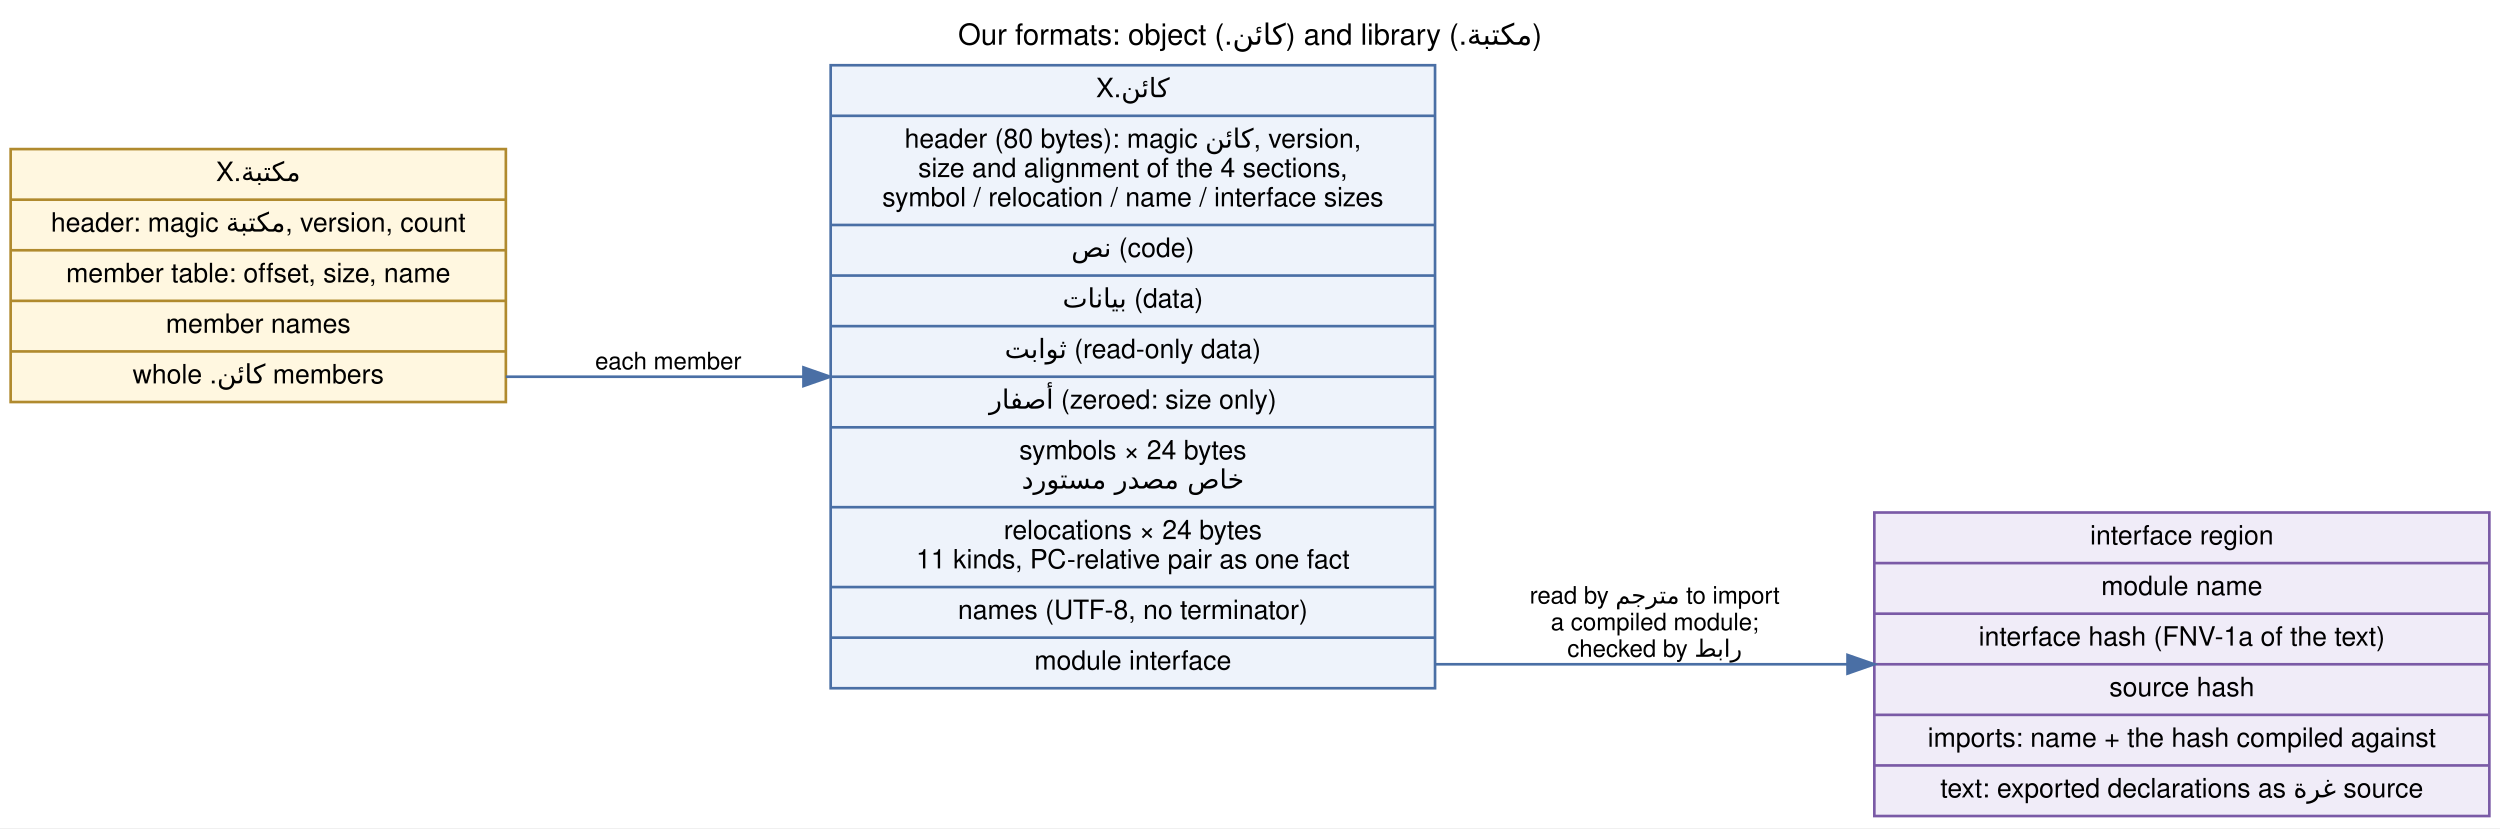
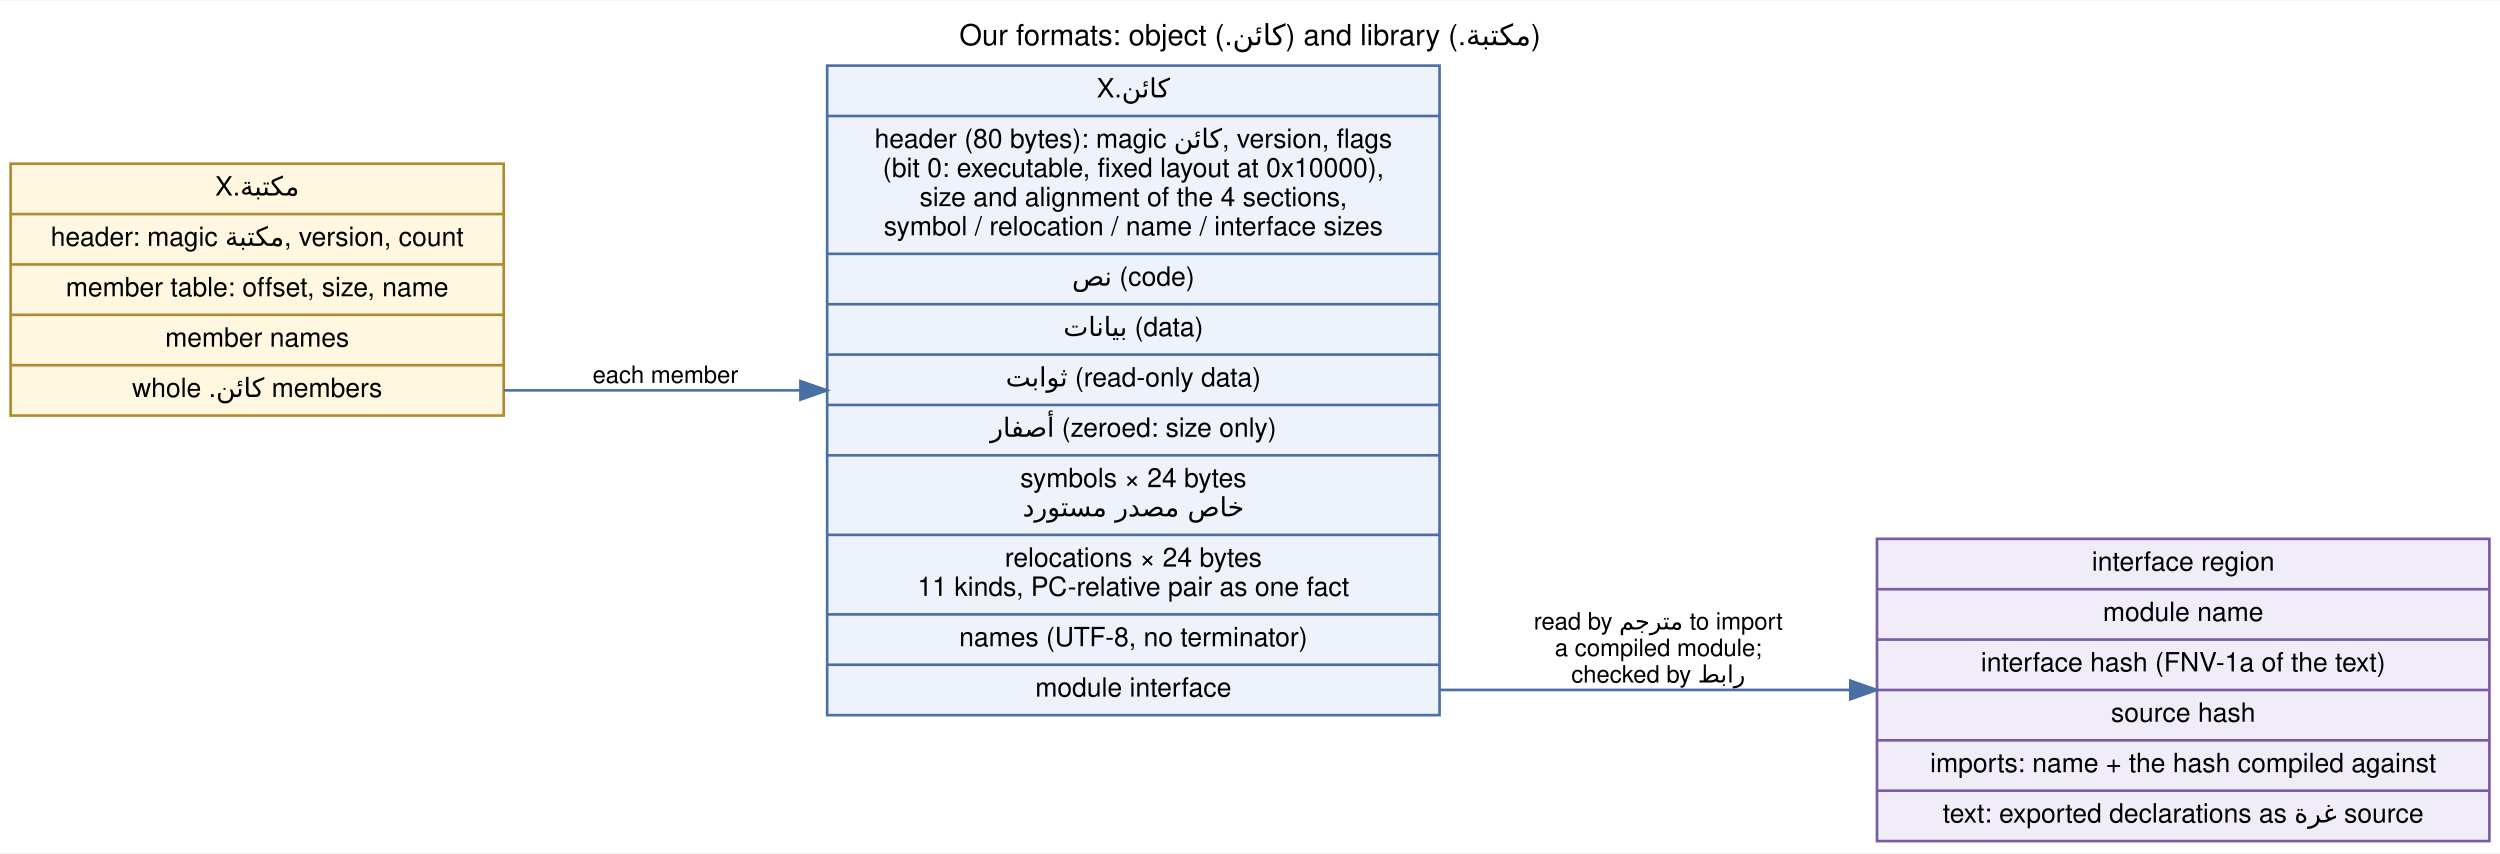
- <svg xmlns="http://www.w3.org/2000/svg" width="939pt" height="311pt" viewBox="0.00 0.00 939.00 311.00">
-   <g id="graph0" class="graph" transform="scale(1 1) rotate(0) translate(4 307)">
-     <polygon fill="white" stroke="transparent" points="-4,4 -4,-307 935,-307 935,4 -4,4" />
-     <text text-anchor="middle" x="465.5" y="-290.2" font-family="Helvetica,sans-Serif" font-size="11.00">‎Our formats: object (.كائن) and library (.مكتبة)</text>
+ <svg xmlns="http://www.w3.org/2000/svg" width="943pt" height="322pt" viewBox="0.00 0.00 943.00 321.50">
+   <g id="graph0" class="graph" transform="scale(1 1) rotate(0) translate(4 317.5)">
+     <polygon fill="white" stroke="transparent" points="-4,4 -4,-317.5 939,-317.5 939,4 -4,4" />
+     <text text-anchor="middle" x="467.5" y="-300.7" font-family="Helvetica,sans-Serif" font-size="11.00">‎Our formats: object (.كائن) and library (.مكتبة)</text>
    <g id="node1" class="node">
-       <polygon fill="#eef3fb" stroke="#4a6fa5" points="308,-48.5 308,-282.5 535,-282.5 535,-48.5 308,-48.5" />
-       <text text-anchor="middle" x="421.5" y="-270.5" font-family="Helvetica,sans-Serif" font-size="10.00">‎X.كائن</text>
-       <polyline fill="none" stroke="#4a6fa5" points="308,-263.5 535,-263.5 " />
-       <text text-anchor="middle" x="421.5" y="-251.5" font-family="Helvetica,sans-Serif" font-size="10.00">‎header (80 bytes): magic كائن, version,</text>
-       <text text-anchor="middle" x="421.5" y="-240.5" font-family="Helvetica,sans-Serif" font-size="10.00">‎size and alignment of the 4 sections,</text>
-       <text text-anchor="middle" x="421.5" y="-229.5" font-family="Helvetica,sans-Serif" font-size="10.00">‎symbol / relocation / name / interface sizes</text>
-       <polyline fill="none" stroke="#4a6fa5" points="308,-222.5 535,-222.5 " />
-       <text text-anchor="middle" x="421.5" y="-210.5" font-family="Helvetica,sans-Serif" font-size="10.00">‎نص (code)</text>
-       <polyline fill="none" stroke="#4a6fa5" points="308,-203.5 535,-203.5 " />
-       <text text-anchor="middle" x="421.5" y="-191.5" font-family="Helvetica,sans-Serif" font-size="10.00">‎بيانات (data)</text>
-       <polyline fill="none" stroke="#4a6fa5" points="308,-184.5 535,-184.5 " />
-       <text text-anchor="middle" x="421.5" y="-172.5" font-family="Helvetica,sans-Serif" font-size="10.00">‎ثوابت (read-only data)</text>
-       <polyline fill="none" stroke="#4a6fa5" points="308,-165.5 535,-165.5 " />
-       <text text-anchor="middle" x="421.5" y="-153.5" font-family="Helvetica,sans-Serif" font-size="10.00">‎أصفار (zeroed: size only)</text>
-       <polyline fill="none" stroke="#4a6fa5" points="308,-146.5 535,-146.5 " />
-       <text text-anchor="middle" x="421.5" y="-134.5" font-family="Helvetica,sans-Serif" font-size="10.00">‎symbols × 24 bytes</text>
-       <text text-anchor="middle" x="421.5" y="-123.5" font-family="Helvetica,sans-Serif" font-size="10.00">‎خاص مصدر مستورد</text>
-       <polyline fill="none" stroke="#4a6fa5" points="308,-116.5 535,-116.5 " />
-       <text text-anchor="middle" x="421.5" y="-104.5" font-family="Helvetica,sans-Serif" font-size="10.00">‎relocations × 24 bytes</text>
-       <text text-anchor="middle" x="421.5" y="-93.5" font-family="Helvetica,sans-Serif" font-size="10.00">‎11 kinds, PC-relative pair as one fact</text>
-       <polyline fill="none" stroke="#4a6fa5" points="308,-86.5 535,-86.5 " />
-       <text text-anchor="middle" x="421.5" y="-74.5" font-family="Helvetica,sans-Serif" font-size="10.00">‎names (UTF-8, no terminator)</text>
-       <polyline fill="none" stroke="#4a6fa5" points="308,-67.5 535,-67.5 " />
-       <text text-anchor="middle" x="421.5" y="-55.5" font-family="Helvetica,sans-Serif" font-size="10.00">‎module interface</text>
+       <polygon fill="#eef3fb" stroke="#4a6fa5" points="308,-48 308,-293 539,-293 539,-48 308,-48" />
+       <text text-anchor="middle" x="423.5" y="-281" font-family="Helvetica,sans-Serif" font-size="10.00">‎X.كائن</text>
+       <polyline fill="none" stroke="#4a6fa5" points="308,-274 539,-274 " />
+       <text text-anchor="middle" x="423.5" y="-262" font-family="Helvetica,sans-Serif" font-size="10.00">‎header (80 bytes): magic كائن, version, flags</text>
+       <text text-anchor="middle" x="423.5" y="-251" font-family="Helvetica,sans-Serif" font-size="10.00">‎(bit 0: executable, fixed layout at 0x10000),</text>
+       <text text-anchor="middle" x="423.5" y="-240" font-family="Helvetica,sans-Serif" font-size="10.00">‎size and alignment of the 4 sections,</text>
+       <text text-anchor="middle" x="423.5" y="-229" font-family="Helvetica,sans-Serif" font-size="10.00">‎symbol / relocation / name / interface sizes</text>
+       <polyline fill="none" stroke="#4a6fa5" points="308,-222 539,-222 " />
+       <text text-anchor="middle" x="423.5" y="-210" font-family="Helvetica,sans-Serif" font-size="10.00">‎نص (code)</text>
+       <polyline fill="none" stroke="#4a6fa5" points="308,-203 539,-203 " />
+       <text text-anchor="middle" x="423.5" y="-191" font-family="Helvetica,sans-Serif" font-size="10.00">‎بيانات (data)</text>
+       <polyline fill="none" stroke="#4a6fa5" points="308,-184 539,-184 " />
+       <text text-anchor="middle" x="423.5" y="-172" font-family="Helvetica,sans-Serif" font-size="10.00">‎ثوابت (read-only data)</text>
+       <polyline fill="none" stroke="#4a6fa5" points="308,-165 539,-165 " />
+       <text text-anchor="middle" x="423.5" y="-153" font-family="Helvetica,sans-Serif" font-size="10.00">‎أصفار (zeroed: size only)</text>
+       <polyline fill="none" stroke="#4a6fa5" points="308,-146 539,-146 " />
+       <text text-anchor="middle" x="423.5" y="-134" font-family="Helvetica,sans-Serif" font-size="10.00">‎symbols × 24 bytes</text>
+       <text text-anchor="middle" x="423.5" y="-123" font-family="Helvetica,sans-Serif" font-size="10.00">‎خاص مصدر مستورد</text>
+       <polyline fill="none" stroke="#4a6fa5" points="308,-116 539,-116 " />
+       <text text-anchor="middle" x="423.5" y="-104" font-family="Helvetica,sans-Serif" font-size="10.00">‎relocations × 24 bytes</text>
+       <text text-anchor="middle" x="423.5" y="-93" font-family="Helvetica,sans-Serif" font-size="10.00">‎11 kinds, PC-relative pair as one fact</text>
+       <polyline fill="none" stroke="#4a6fa5" points="308,-86 539,-86 " />
+       <text text-anchor="middle" x="423.5" y="-74" font-family="Helvetica,sans-Serif" font-size="10.00">‎names (UTF-8, no terminator)</text>
+       <polyline fill="none" stroke="#4a6fa5" points="308,-67 539,-67 " />
+       <text text-anchor="middle" x="423.5" y="-55" font-family="Helvetica,sans-Serif" font-size="10.00">‎module interface</text>
    </g>
    <g id="node2" class="node">
-       <polygon fill="#f0ecf8" stroke="#7a5aa6" points="700,-0.5 700,-114.5 931,-114.5 931,-0.5 700,-0.5" />
-       <text text-anchor="middle" x="815.5" y="-102.5" font-family="Helvetica,sans-Serif" font-size="10.00">‎interface region</text>
-       <polyline fill="none" stroke="#7a5aa6" points="700,-95.5 931,-95.5 " />
-       <text text-anchor="middle" x="815.5" y="-83.5" font-family="Helvetica,sans-Serif" font-size="10.00">‎module name</text>
-       <polyline fill="none" stroke="#7a5aa6" points="700,-76.5 931,-76.5 " />
-       <text text-anchor="middle" x="815.5" y="-64.5" font-family="Helvetica,sans-Serif" font-size="10.00">‎interface hash (FNV-1a of the text)</text>
-       <polyline fill="none" stroke="#7a5aa6" points="700,-57.5 931,-57.5 " />
-       <text text-anchor="middle" x="815.5" y="-45.5" font-family="Helvetica,sans-Serif" font-size="10.00">‎source hash</text>
-       <polyline fill="none" stroke="#7a5aa6" points="700,-38.5 931,-38.5 " />
-       <text text-anchor="middle" x="815.5" y="-26.5" font-family="Helvetica,sans-Serif" font-size="10.00">‎imports: name + the hash compiled against</text>
-       <polyline fill="none" stroke="#7a5aa6" points="700,-19.5 931,-19.5 " />
-       <text text-anchor="middle" x="815.5" y="-7.5" font-family="Helvetica,sans-Serif" font-size="10.00">‎text: exported declarations as غرة source</text>
+       <polygon fill="#f0ecf8" stroke="#7a5aa6" points="704,-0.5 704,-114.5 935,-114.5 935,-0.5 704,-0.5" />
+       <text text-anchor="middle" x="819.5" y="-102.5" font-family="Helvetica,sans-Serif" font-size="10.00">‎interface region</text>
+       <polyline fill="none" stroke="#7a5aa6" points="704,-95.5 935,-95.5 " />
+       <text text-anchor="middle" x="819.5" y="-83.5" font-family="Helvetica,sans-Serif" font-size="10.00">‎module name</text>
+       <polyline fill="none" stroke="#7a5aa6" points="704,-76.5 935,-76.5 " />
+       <text text-anchor="middle" x="819.5" y="-64.5" font-family="Helvetica,sans-Serif" font-size="10.00">‎interface hash (FNV-1a of the text)</text>
+       <polyline fill="none" stroke="#7a5aa6" points="704,-57.5 935,-57.5 " />
+       <text text-anchor="middle" x="819.5" y="-45.5" font-family="Helvetica,sans-Serif" font-size="10.00">‎source hash</text>
+       <polyline fill="none" stroke="#7a5aa6" points="704,-38.5 935,-38.5 " />
+       <text text-anchor="middle" x="819.5" y="-26.5" font-family="Helvetica,sans-Serif" font-size="10.00">‎imports: name + the hash compiled against</text>
+       <polyline fill="none" stroke="#7a5aa6" points="704,-19.5 935,-19.5 " />
+       <text text-anchor="middle" x="819.5" y="-7.5" font-family="Helvetica,sans-Serif" font-size="10.00">‎text: exported declarations as غرة source</text>
    </g>
    <g id="edge1" class="edge">
-       <path fill="none" stroke="#4a6fa5" d="M535,-57.5C585.62,-57.5 641.41,-57.5 689.74,-57.5" />
-       <polygon fill="#4a6fa5" stroke="#4a6fa5" points="689.93,-61 699.93,-57.5 689.93,-54 689.93,-61" />
-       <text text-anchor="middle" x="617.5" y="-80.3" font-family="Helvetica,sans-Serif" font-size="9.00">‎read by مترجم to import</text>
-       <text text-anchor="middle" x="617.5" y="-70.3" font-family="Helvetica,sans-Serif" font-size="9.00">‎a compiled module;</text>
-       <text text-anchor="middle" x="617.5" y="-60.3" font-family="Helvetica,sans-Serif" font-size="9.00">‎checked by رابط</text>
+       <path fill="none" stroke="#4a6fa5" d="M539,-57.5C589.62,-57.5 645.41,-57.5 693.74,-57.5" />
+       <polygon fill="#4a6fa5" stroke="#4a6fa5" points="693.93,-61 703.93,-57.5 693.93,-54 693.93,-61" />
+       <text text-anchor="middle" x="621.5" y="-80.3" font-family="Helvetica,sans-Serif" font-size="9.00">‎read by مترجم to import</text>
+       <text text-anchor="middle" x="621.5" y="-70.3" font-family="Helvetica,sans-Serif" font-size="9.00">‎a compiled module;</text>
+       <text text-anchor="middle" x="621.5" y="-60.3" font-family="Helvetica,sans-Serif" font-size="9.00">‎checked by رابط</text>
    </g>
    <g id="node3" class="node">
-       <polygon fill="#fff7e0" stroke="#b08a2e" points="0,-156 0,-251 186,-251 186,-156 0,-156" />
-       <text text-anchor="middle" x="93" y="-239" font-family="Helvetica,sans-Serif" font-size="10.00">‎X.مكتبة</text>
-       <polyline fill="none" stroke="#b08a2e" points="0,-232 186,-232 " />
-       <text text-anchor="middle" x="93" y="-220" font-family="Helvetica,sans-Serif" font-size="10.00">‎header: magic مكتبة, version, count</text>
-       <polyline fill="none" stroke="#b08a2e" points="0,-213 186,-213 " />
-       <text text-anchor="middle" x="93" y="-201" font-family="Helvetica,sans-Serif" font-size="10.00">‎member table: offset, size, name</text>
-       <polyline fill="none" stroke="#b08a2e" points="0,-194 186,-194 " />
-       <text text-anchor="middle" x="93" y="-182" font-family="Helvetica,sans-Serif" font-size="10.00">‎member names</text>
-       <polyline fill="none" stroke="#b08a2e" points="0,-175 186,-175 " />
-       <text text-anchor="middle" x="93" y="-163" font-family="Helvetica,sans-Serif" font-size="10.00">‎whole .كائن members</text>
+       <polygon fill="#fff7e0" stroke="#b08a2e" points="0,-161 0,-256 186,-256 186,-161 0,-161" />
+       <text text-anchor="middle" x="93" y="-244" font-family="Helvetica,sans-Serif" font-size="10.00">‎X.مكتبة</text>
+       <polyline fill="none" stroke="#b08a2e" points="0,-237 186,-237 " />
+       <text text-anchor="middle" x="93" y="-225" font-family="Helvetica,sans-Serif" font-size="10.00">‎header: magic مكتبة, version, count</text>
+       <polyline fill="none" stroke="#b08a2e" points="0,-218 186,-218 " />
+       <text text-anchor="middle" x="93" y="-206" font-family="Helvetica,sans-Serif" font-size="10.00">‎member table: offset, size, name</text>
+       <polyline fill="none" stroke="#b08a2e" points="0,-199 186,-199 " />
+       <text text-anchor="middle" x="93" y="-187" font-family="Helvetica,sans-Serif" font-size="10.00">‎member names</text>
+       <polyline fill="none" stroke="#b08a2e" points="0,-180 186,-180 " />
+       <text text-anchor="middle" x="93" y="-168" font-family="Helvetica,sans-Serif" font-size="10.00">‎whole .كائن members</text>
    </g>
    <g id="edge2" class="edge">
-       <path fill="none" stroke="#4a6fa5" d="M186,-165.5C222.28,-165.5 261.72,-165.5 297.73,-165.5" />
-       <polygon fill="#4a6fa5" stroke="#4a6fa5" points="297.78,-169 307.78,-165.5 297.78,-162 297.78,-169" />
-       <text text-anchor="middle" x="247" y="-168.3" font-family="Helvetica,sans-Serif" font-size="9.00">‎each member</text>
+       <path fill="none" stroke="#4a6fa5" d="M186,-170.5C222.31,-170.5 261.76,-170.5 297.84,-170.5" />
+       <polygon fill="#4a6fa5" stroke="#4a6fa5" points="297.92,-174 307.92,-170.5 297.92,-167 297.92,-174" />
+       <text text-anchor="middle" x="247" y="-173.3" font-family="Helvetica,sans-Serif" font-size="9.00">‎each member</text>
    </g>
  </g>
</svg>
